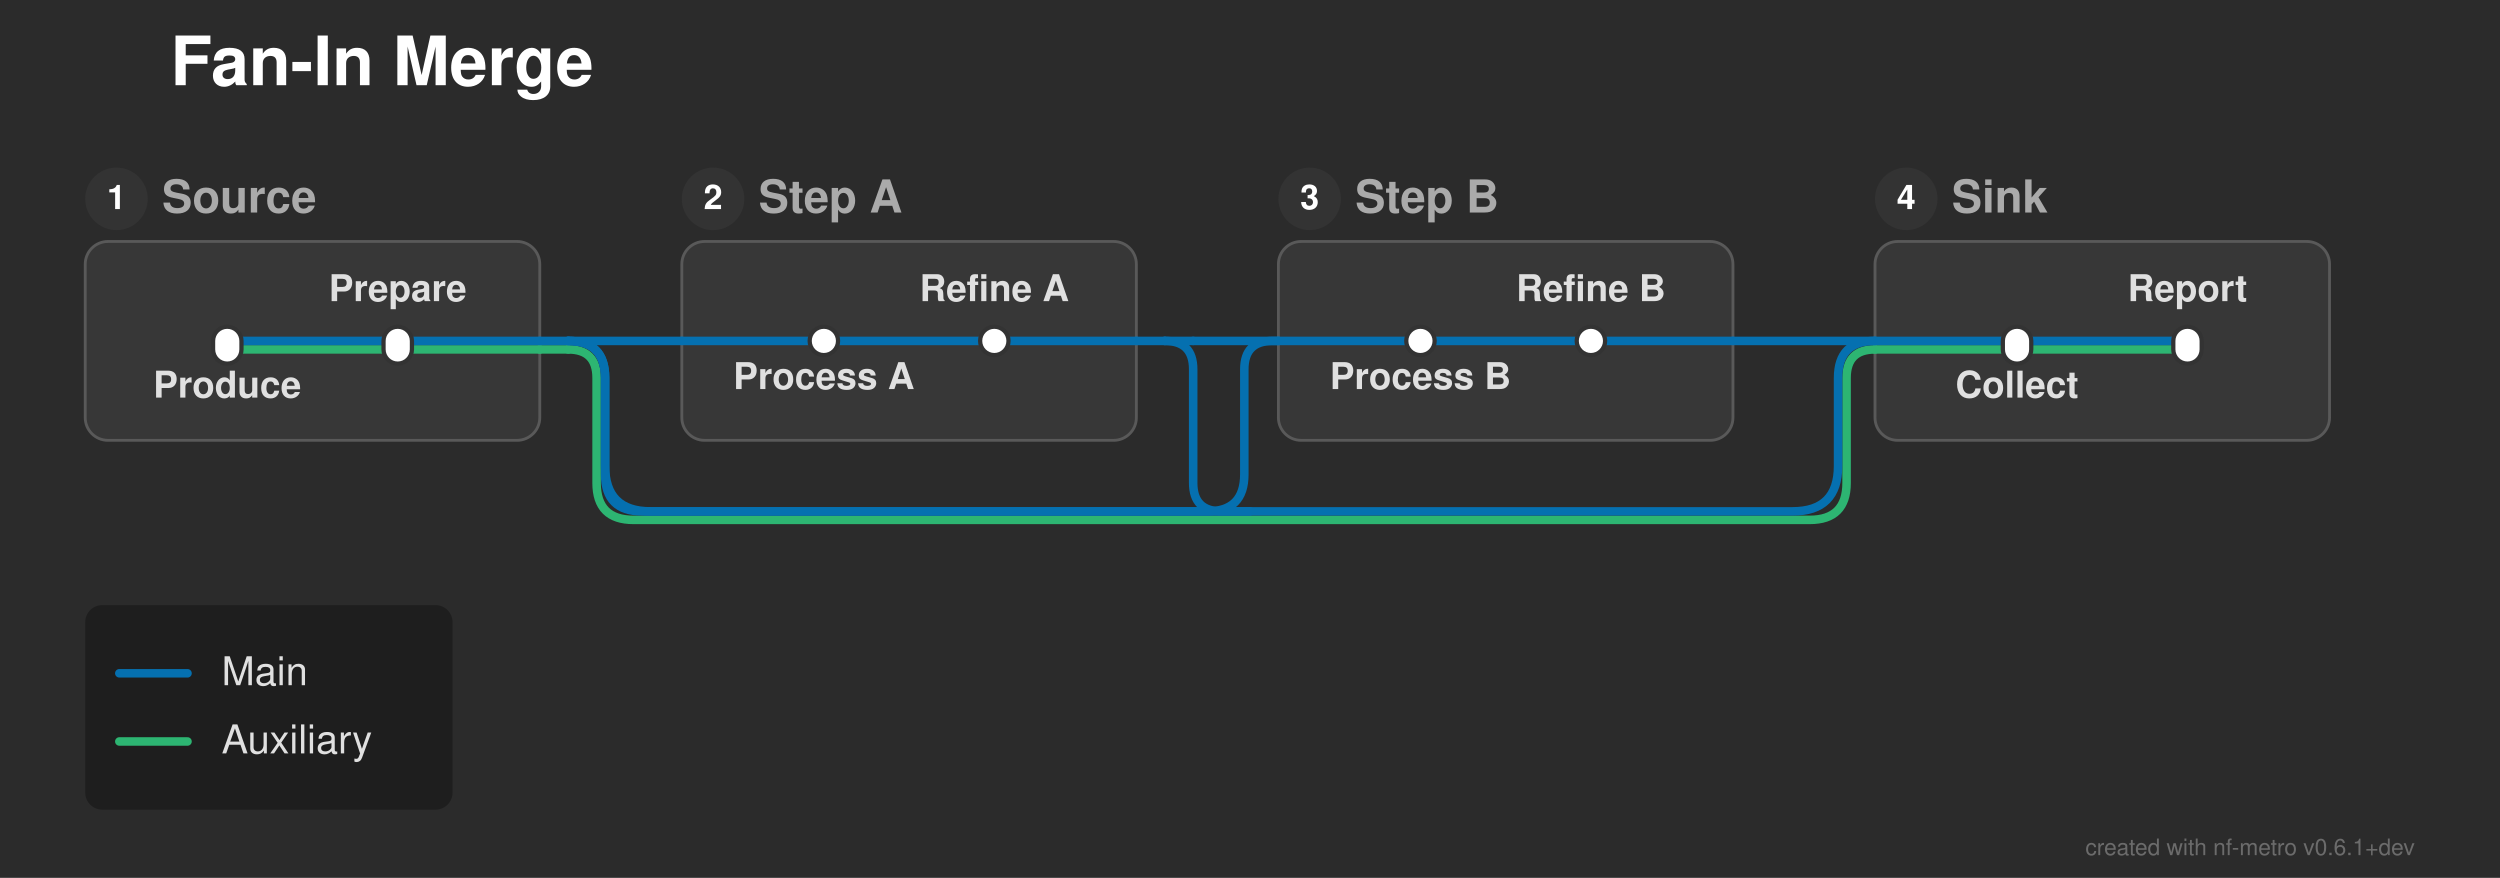
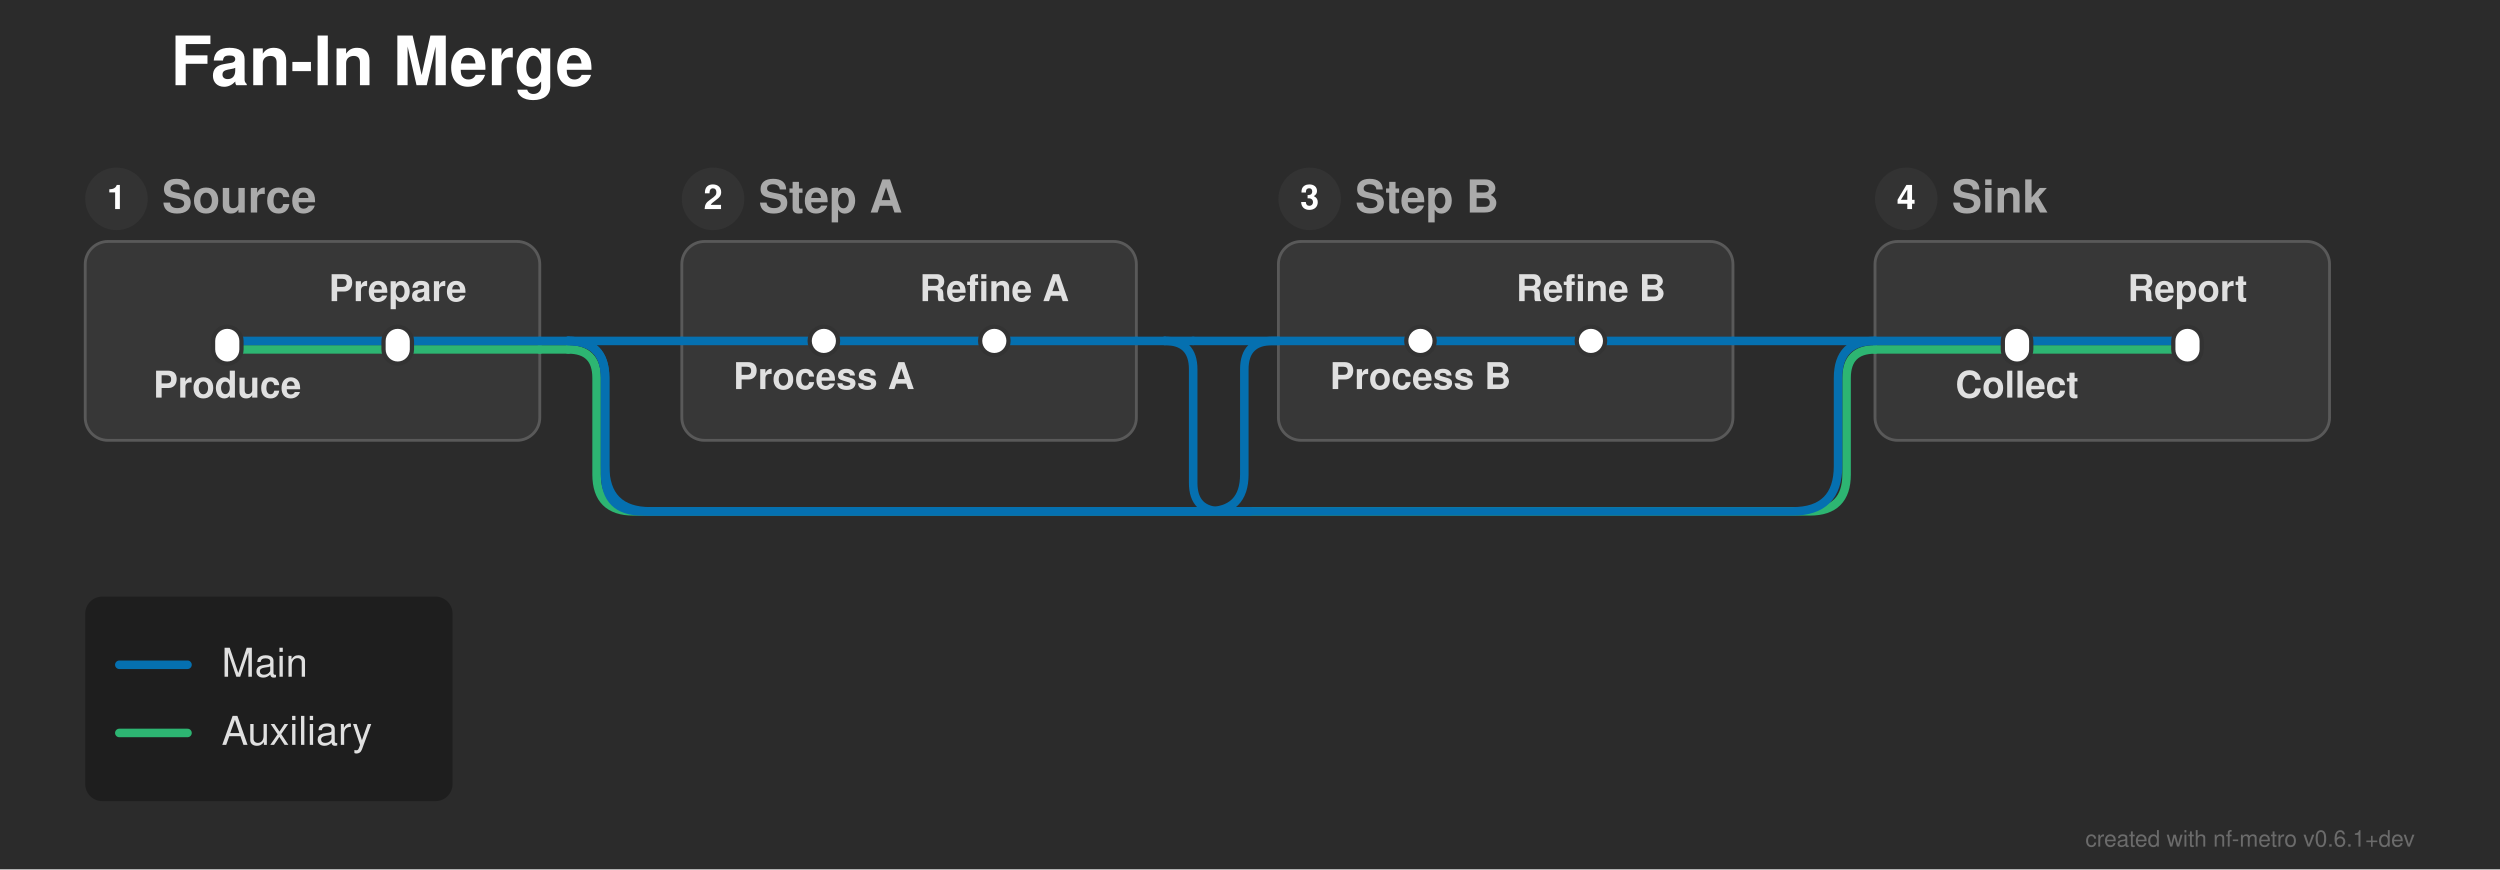
- <svg xmlns="http://www.w3.org/2000/svg" width="880" height="309" viewBox="0 0 880 309">
+ <svg xmlns="http://www.w3.org/2000/svg" width="880" height="306" viewBox="0 0 880 306">
  <defs>
</defs>
-   <rect x="0" y="0" width="880" height="309" fill="#2b2b2b" />
+   <rect x="0" y="0" width="880" height="306" fill="#2b2b2b" />
  <text x="60.0" y="30.0" font-size="24.0" fill="#ffffff" font-family="'Helvetica Neue', Helvetica, Arial, sans-serif" font-weight="bold" class="nf-metro-title">Fan-In Merge</text>
  <rect x="30.0" y="85.0" width="160.0" height="70.0" rx="8" ry="8" fill="#373737" stroke="#595959" stroke-width="1.0" />
  <circle cx="41.0" cy="70.0" r="11" fill="#333333" class="nf-metro-section-num-circle" />
  <text x="41.0" y="70.0" font-size="12" fill="#ffffff" font-family="'Helvetica Neue', Helvetica, Arial, sans-serif" font-weight="bold" text-anchor="middle" dy="0.3em">1</text>
  <text x="57.0" y="70.0" font-size="16.0" fill="#aaaaaa" font-family="'Helvetica Neue', Helvetica, Arial, sans-serif" font-weight="bold" dy="0.3em" class="nf-metro-section-label">Source</text>
  <rect x="240.0" y="85.0" width="160.0" height="70.0" rx="8" ry="8" fill="#373737" stroke="#595959" stroke-width="1.0" />
  <circle cx="251.0" cy="70.0" r="11" fill="#333333" class="nf-metro-section-num-circle" />
  <text x="251.0" y="70.0" font-size="12" fill="#ffffff" font-family="'Helvetica Neue', Helvetica, Arial, sans-serif" font-weight="bold" text-anchor="middle" dy="0.3em">2</text>
  <text x="267.0" y="70.0" font-size="16.0" fill="#aaaaaa" font-family="'Helvetica Neue', Helvetica, Arial, sans-serif" font-weight="bold" dy="0.3em" class="nf-metro-section-label">Step A</text>
  <rect x="450.0" y="85.0" width="160.0" height="70.0" rx="8" ry="8" fill="#373737" stroke="#595959" stroke-width="1.0" />
  <circle cx="461.0" cy="70.0" r="11" fill="#333333" class="nf-metro-section-num-circle" />
  <text x="461.0" y="70.0" font-size="12" fill="#ffffff" font-family="'Helvetica Neue', Helvetica, Arial, sans-serif" font-weight="bold" text-anchor="middle" dy="0.3em">3</text>
  <text x="477.0" y="70.0" font-size="16.0" fill="#aaaaaa" font-family="'Helvetica Neue', Helvetica, Arial, sans-serif" font-weight="bold" dy="0.3em" class="nf-metro-section-label">Step B</text>
  <rect x="660.0" y="85.0" width="160.0" height="70.0" rx="8" ry="8" fill="#373737" stroke="#595959" stroke-width="1.0" />
  <circle cx="671.0" cy="70.0" r="11" fill="#333333" class="nf-metro-section-num-circle" />
  <text x="671.0" y="70.0" font-size="12" fill="#ffffff" font-family="'Helvetica Neue', Helvetica, Arial, sans-serif" font-weight="bold" text-anchor="middle" dy="0.3em">4</text>
  <text x="687.0" y="70.0" font-size="16.0" fill="#aaaaaa" font-family="'Helvetica Neue', Helvetica, Arial, sans-serif" font-weight="bold" dy="0.3em" class="nf-metro-section-label">Sink</text>
  <path d="M80.0,123.0 L140.0,123.0" stroke="#2db572" stroke-width="3.0" stroke-linecap="round" />
  <path d="M710.0,123.0 L770.0,123.0" stroke="#2db572" stroke-width="3.0" stroke-linecap="round" />
  <path d="M140.0,123.0 L190.0,123.0" stroke="#2db572" stroke-width="3.0" stroke-linecap="round" />
  <path d="M660.0,123.0 L710.0,123.0" stroke="#2db572" stroke-width="3.0" stroke-linecap="round" />
  <path d="M190.0,123.0 L200.0,123.0" stroke="#2db572" stroke-width="3.0" stroke-linecap="round" />
-   <path d="M200.0,123.0 L200.0,123.0 Q210.0,123.0,210.0,133.0 L210.0,170.0 Q210.0,183.0,223.0,183.0 L637.0,183.0 Q650.0,183.0,650.0,170.0 L650.0,133.0 Q650.0,123.0,660.0,123.0 L660.0,123.0" stroke="#2db572" stroke-width="3.0" fill="none" stroke-linecap="round" stroke-linejoin="round" />
+   <path d="M200.0,123.0 L200.0,123.0 Q210.0,123.0,210.0,133.0 L210.0,167.0 Q210.0,180.0,223.0,180.0 L637.0,180.0 Q650.0,180.0,650.0,167.0 L650.0,133.0 Q650.0,123.0,660.0,123.0 L660.0,123.0" stroke="#2db572" stroke-width="3.0" fill="none" stroke-linecap="round" stroke-linejoin="round" />
  <path d="M80.0,120.0 L140.0,120.0" stroke="#0570b0" stroke-width="3.0" stroke-linecap="round" />
  <path d="M290.0,120.0 L350.0,120.0" stroke="#0570b0" stroke-width="3.0" stroke-linecap="round" />
  <path d="M500.0,120.0 L560.0,120.0" stroke="#0570b0" stroke-width="3.0" stroke-linecap="round" />
  <path d="M710.0,120.0 L770.0,120.0" stroke="#0570b0" stroke-width="3.0" stroke-linecap="round" />
  <path d="M140.0,120.0 L190.0,120.0" stroke="#0570b0" stroke-width="3.0" stroke-linecap="round" />
  <path d="M240.0,120.0 L290.0,120.0" stroke="#0570b0" stroke-width="3.0" stroke-linecap="round" />
  <path d="M450.0,120.0 L500.0,120.0" stroke="#0570b0" stroke-width="3.0" stroke-linecap="round" />
  <path d="M660.0,120.0 L710.0,120.0" stroke="#0570b0" stroke-width="3.0" stroke-linecap="round" />
  <path d="M350.0,120.0 L400.0,120.0" stroke="#0570b0" stroke-width="3.0" stroke-linecap="round" />
  <path d="M560.0,120.0 L610.0,120.0" stroke="#0570b0" stroke-width="3.0" stroke-linecap="round" />
  <path d="M190.0,120.0 L200.0,120.0" stroke="#0570b0" stroke-width="3.0" stroke-linecap="round" />
  <path d="M200.0,120.0 L240.0,120.0" stroke="#0570b0" stroke-width="3.0" stroke-linecap="round" />
  <path d="M400.0,120.0 L410.0,120.0" stroke="#0570b0" stroke-width="3.0" stroke-linecap="round" />
  <path d="M610.0,120.0 L660.0,120.0" stroke="#0570b0" stroke-width="3.0" stroke-linecap="round" />
  <path d="M200.0,120.0 L200.0,120.0 Q213.0,120.0,213.0,133.0 L213.0,167.0 Q213.0,180.0,226.0,180.0 L425.0,180.0 Q438.0,180.0,438.0,167.0 L438.0,130.0 Q438.0,120.0,448.0,120.0 L450.0,120.0" stroke="#0570b0" stroke-width="3.0" fill="none" stroke-linecap="round" stroke-linejoin="round" />
  <path d="M410.0,120.0 L420.0,120.0" stroke="#0570b0" stroke-width="3.0" stroke-linecap="round" />
  <path d="M420.0,120.0 L450.0,120.0" stroke="#0570b0" stroke-width="3.0" stroke-linecap="round" />
  <path d="M200.0,120.0 L200.0,120.0 Q213.0,120.0,213.0,133.0 L213.0,164.0 Q213.0,180.0,229.0,180.0 L631.0,180.0 Q647.0,180.0,647.0,164.0 L647.0,133.0 Q647.0,120.0,660.0,120.0 L660.0,120.0" stroke="#0570b0" stroke-width="3.0" fill="none" stroke-linecap="round" stroke-linejoin="round" />
  <path d="M410.0,120.0 L410.0,120.0 Q420.0,120.0,420.0,130.0 L420.0,170.0 Q420.0,180.0,430.0,180.0 L440.0,180.0" stroke="#0570b0" stroke-width="3.0" fill="none" stroke-linecap="round" stroke-linejoin="round" />
  <rect x="75.0" y="115.0" width="10.0" height="13.0" rx="5.0" ry="5.0" fill="#ffffff" stroke="#333333" stroke-width="1.5" />
  <rect x="135.0" y="115.0" width="10.0" height="13.0" rx="5.0" ry="5.0" fill="#ffffff" stroke="#333333" stroke-width="1.5" />
  <rect x="285.0" y="115.0" width="10.0" height="10.0" rx="5.0" ry="5.0" fill="#ffffff" stroke="#333333" stroke-width="1.5" />
  <rect x="345.0" y="115.0" width="10.0" height="10.0" rx="5.0" ry="5.0" fill="#ffffff" stroke="#333333" stroke-width="1.5" />
  <rect x="495.0" y="115.0" width="10.0" height="10.0" rx="5.0" ry="5.0" fill="#ffffff" stroke="#333333" stroke-width="1.5" />
  <rect x="555.0" y="115.0" width="10.0" height="10.0" rx="5.0" ry="5.0" fill="#ffffff" stroke="#333333" stroke-width="1.5" />
  <rect x="705.0" y="115.0" width="10.0" height="13.0" rx="5.0" ry="5.0" fill="#ffffff" stroke="#333333" stroke-width="1.5" />
  <rect x="765.0" y="115.0" width="10.0" height="13.0" rx="5.0" ry="5.0" fill="#ffffff" stroke="#333333" stroke-width="1.5" />
  <text x="80.0" y="134.0" font-size="13.0" fill="#e0e0e0" font-family="'Helvetica Neue', Helvetica, Arial, sans-serif" font-weight="bold" text-anchor="middle" dominant-baseline="hanging">Produce</text>
  <text x="290.0" y="131.0" font-size="13.0" fill="#e0e0e0" font-family="'Helvetica Neue', Helvetica, Arial, sans-serif" font-weight="bold" text-anchor="middle" dominant-baseline="hanging">Process A</text>
  <text x="500.0" y="131.0" font-size="13.0" fill="#e0e0e0" font-family="'Helvetica Neue', Helvetica, Arial, sans-serif" font-weight="bold" text-anchor="middle" dominant-baseline="hanging">Process B</text>
  <text x="710.0" y="134.0" font-size="13.0" fill="#e0e0e0" font-family="'Helvetica Neue', Helvetica, Arial, sans-serif" font-weight="bold" text-anchor="middle" dominant-baseline="hanging">Collect</text>
  <text x="140.0" y="106.0" font-size="13.0" fill="#e0e0e0" font-family="'Helvetica Neue', Helvetica, Arial, sans-serif" font-weight="bold" text-anchor="middle" dominant-baseline="auto">Prepare</text>
  <text x="350.0" y="106.0" font-size="13.0" fill="#e0e0e0" font-family="'Helvetica Neue', Helvetica, Arial, sans-serif" font-weight="bold" text-anchor="middle" dominant-baseline="auto">Refine A</text>
  <text x="560.0" y="106.0" font-size="13.0" fill="#e0e0e0" font-family="'Helvetica Neue', Helvetica, Arial, sans-serif" font-weight="bold" text-anchor="middle" dominant-baseline="auto">Refine B</text>
  <text x="770.0" y="106.0" font-size="13.0" fill="#e0e0e0" font-family="'Helvetica Neue', Helvetica, Arial, sans-serif" font-weight="bold" text-anchor="middle" dominant-baseline="auto">Report</text>
-   <rect x="30.0" y="213.0" width="129.3" height="72.0" rx="6" ry="6" fill="rgba(0, 0, 0, 0.3)" />
-   <path d="M42.0,237.0 L66.0,237.0" stroke="#0570b0" stroke-width="3.0" stroke-linecap="round" />
-   <text x="78.0" y="237.0" font-size="14.0" fill="#e0e0e0" font-family="'Helvetica Neue', Helvetica, Arial, sans-serif" dy="0.3em">Main</text>
-   <path d="M42.0,261.0 L66.0,261.0" stroke="#2db572" stroke-width="3.0" stroke-linecap="round" />
-   <text x="78.0" y="261.0" font-size="14.0" fill="#e0e0e0" font-family="'Helvetica Neue', Helvetica, Arial, sans-serif" dy="0.3em">Auxiliary</text>
-   <text x="850.0" y="301.0" font-size="8" fill="rgba(150, 150, 150, 0.6)" font-family="'Helvetica Neue', Helvetica, Arial, sans-serif" text-anchor="end">created with nf-metro v0.6.1+dev</text>
+   <rect x="30.0" y="210.0" width="129.3" height="72.0" rx="6" ry="6" fill="rgba(0, 0, 0, 0.3)" />
+   <path d="M42.0,234.0 L66.0,234.0" stroke="#0570b0" stroke-width="3.0" stroke-linecap="round" />
+   <text x="78.0" y="234.0" font-size="14.0" fill="#e0e0e0" font-family="'Helvetica Neue', Helvetica, Arial, sans-serif" dy="0.3em">Main</text>
+   <path d="M42.0,258.0 L66.0,258.0" stroke="#2db572" stroke-width="3.0" stroke-linecap="round" />
+   <text x="78.0" y="258.0" font-size="14.0" fill="#e0e0e0" font-family="'Helvetica Neue', Helvetica, Arial, sans-serif" dy="0.3em">Auxiliary</text>
+   <text x="850.0" y="298.0" font-size="8" fill="rgba(150, 150, 150, 0.6)" font-family="'Helvetica Neue', Helvetica, Arial, sans-serif" text-anchor="end">created with nf-metro v0.6.1+dev</text>
</svg>
